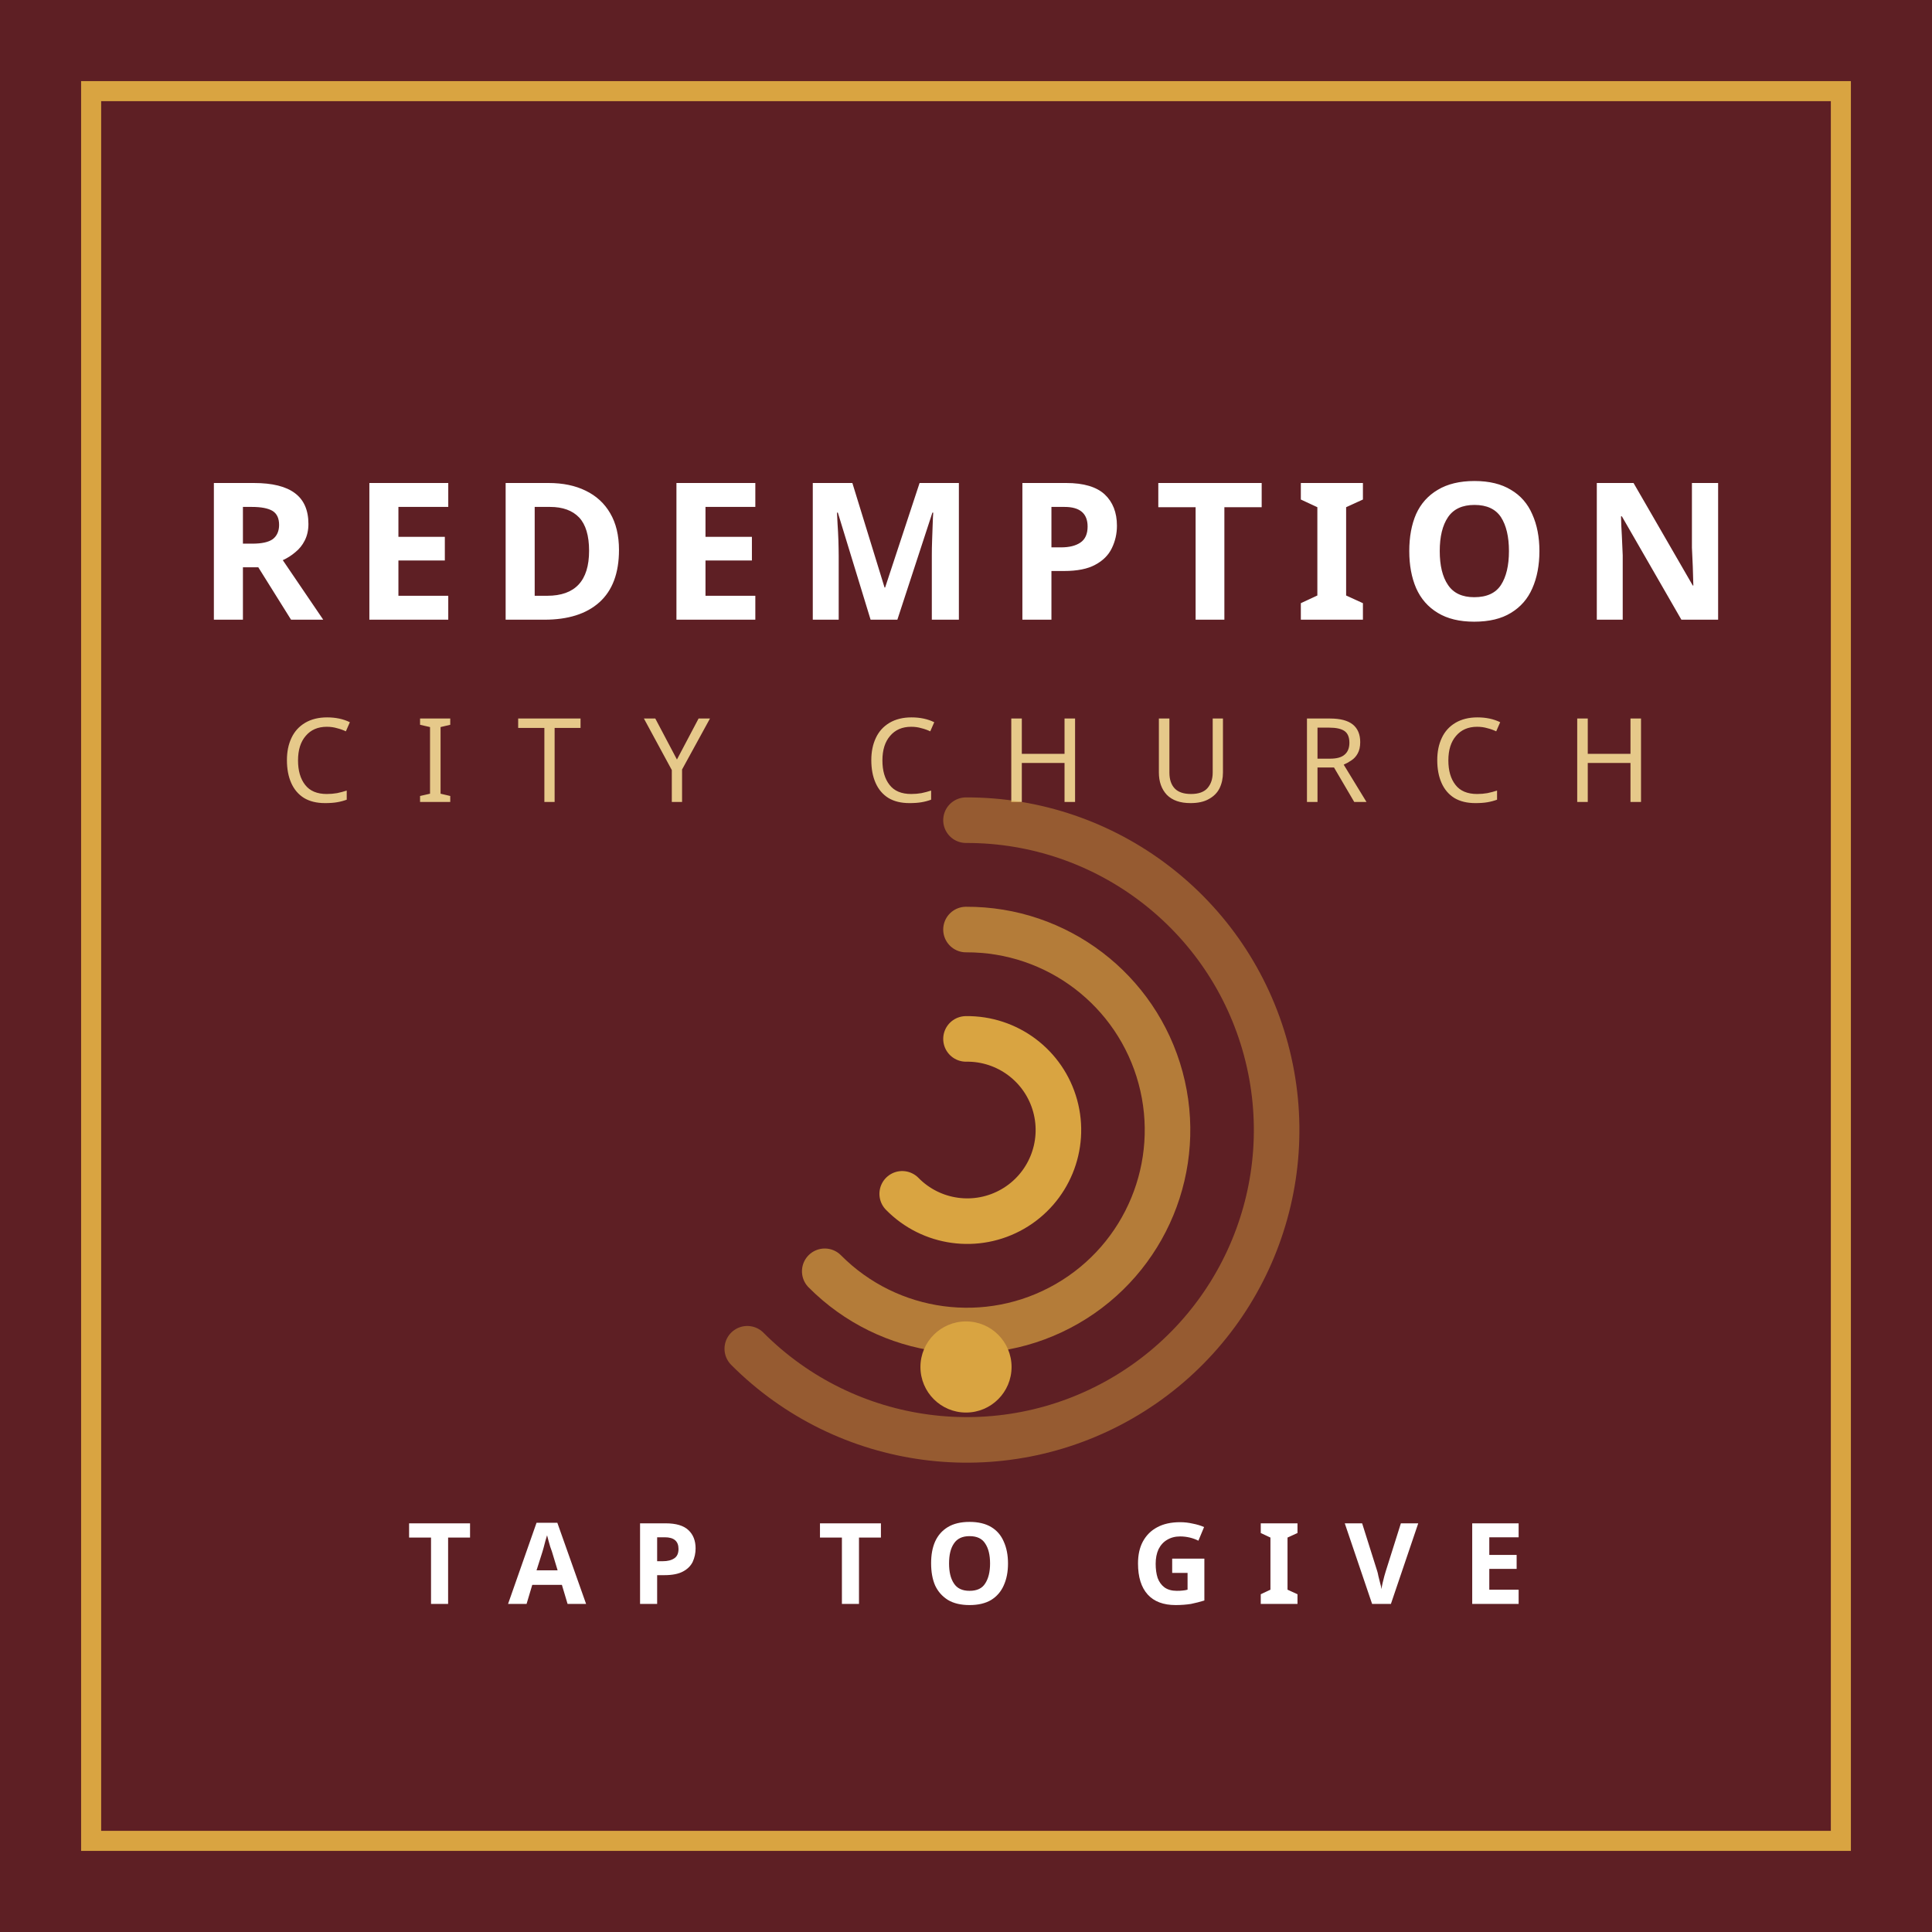
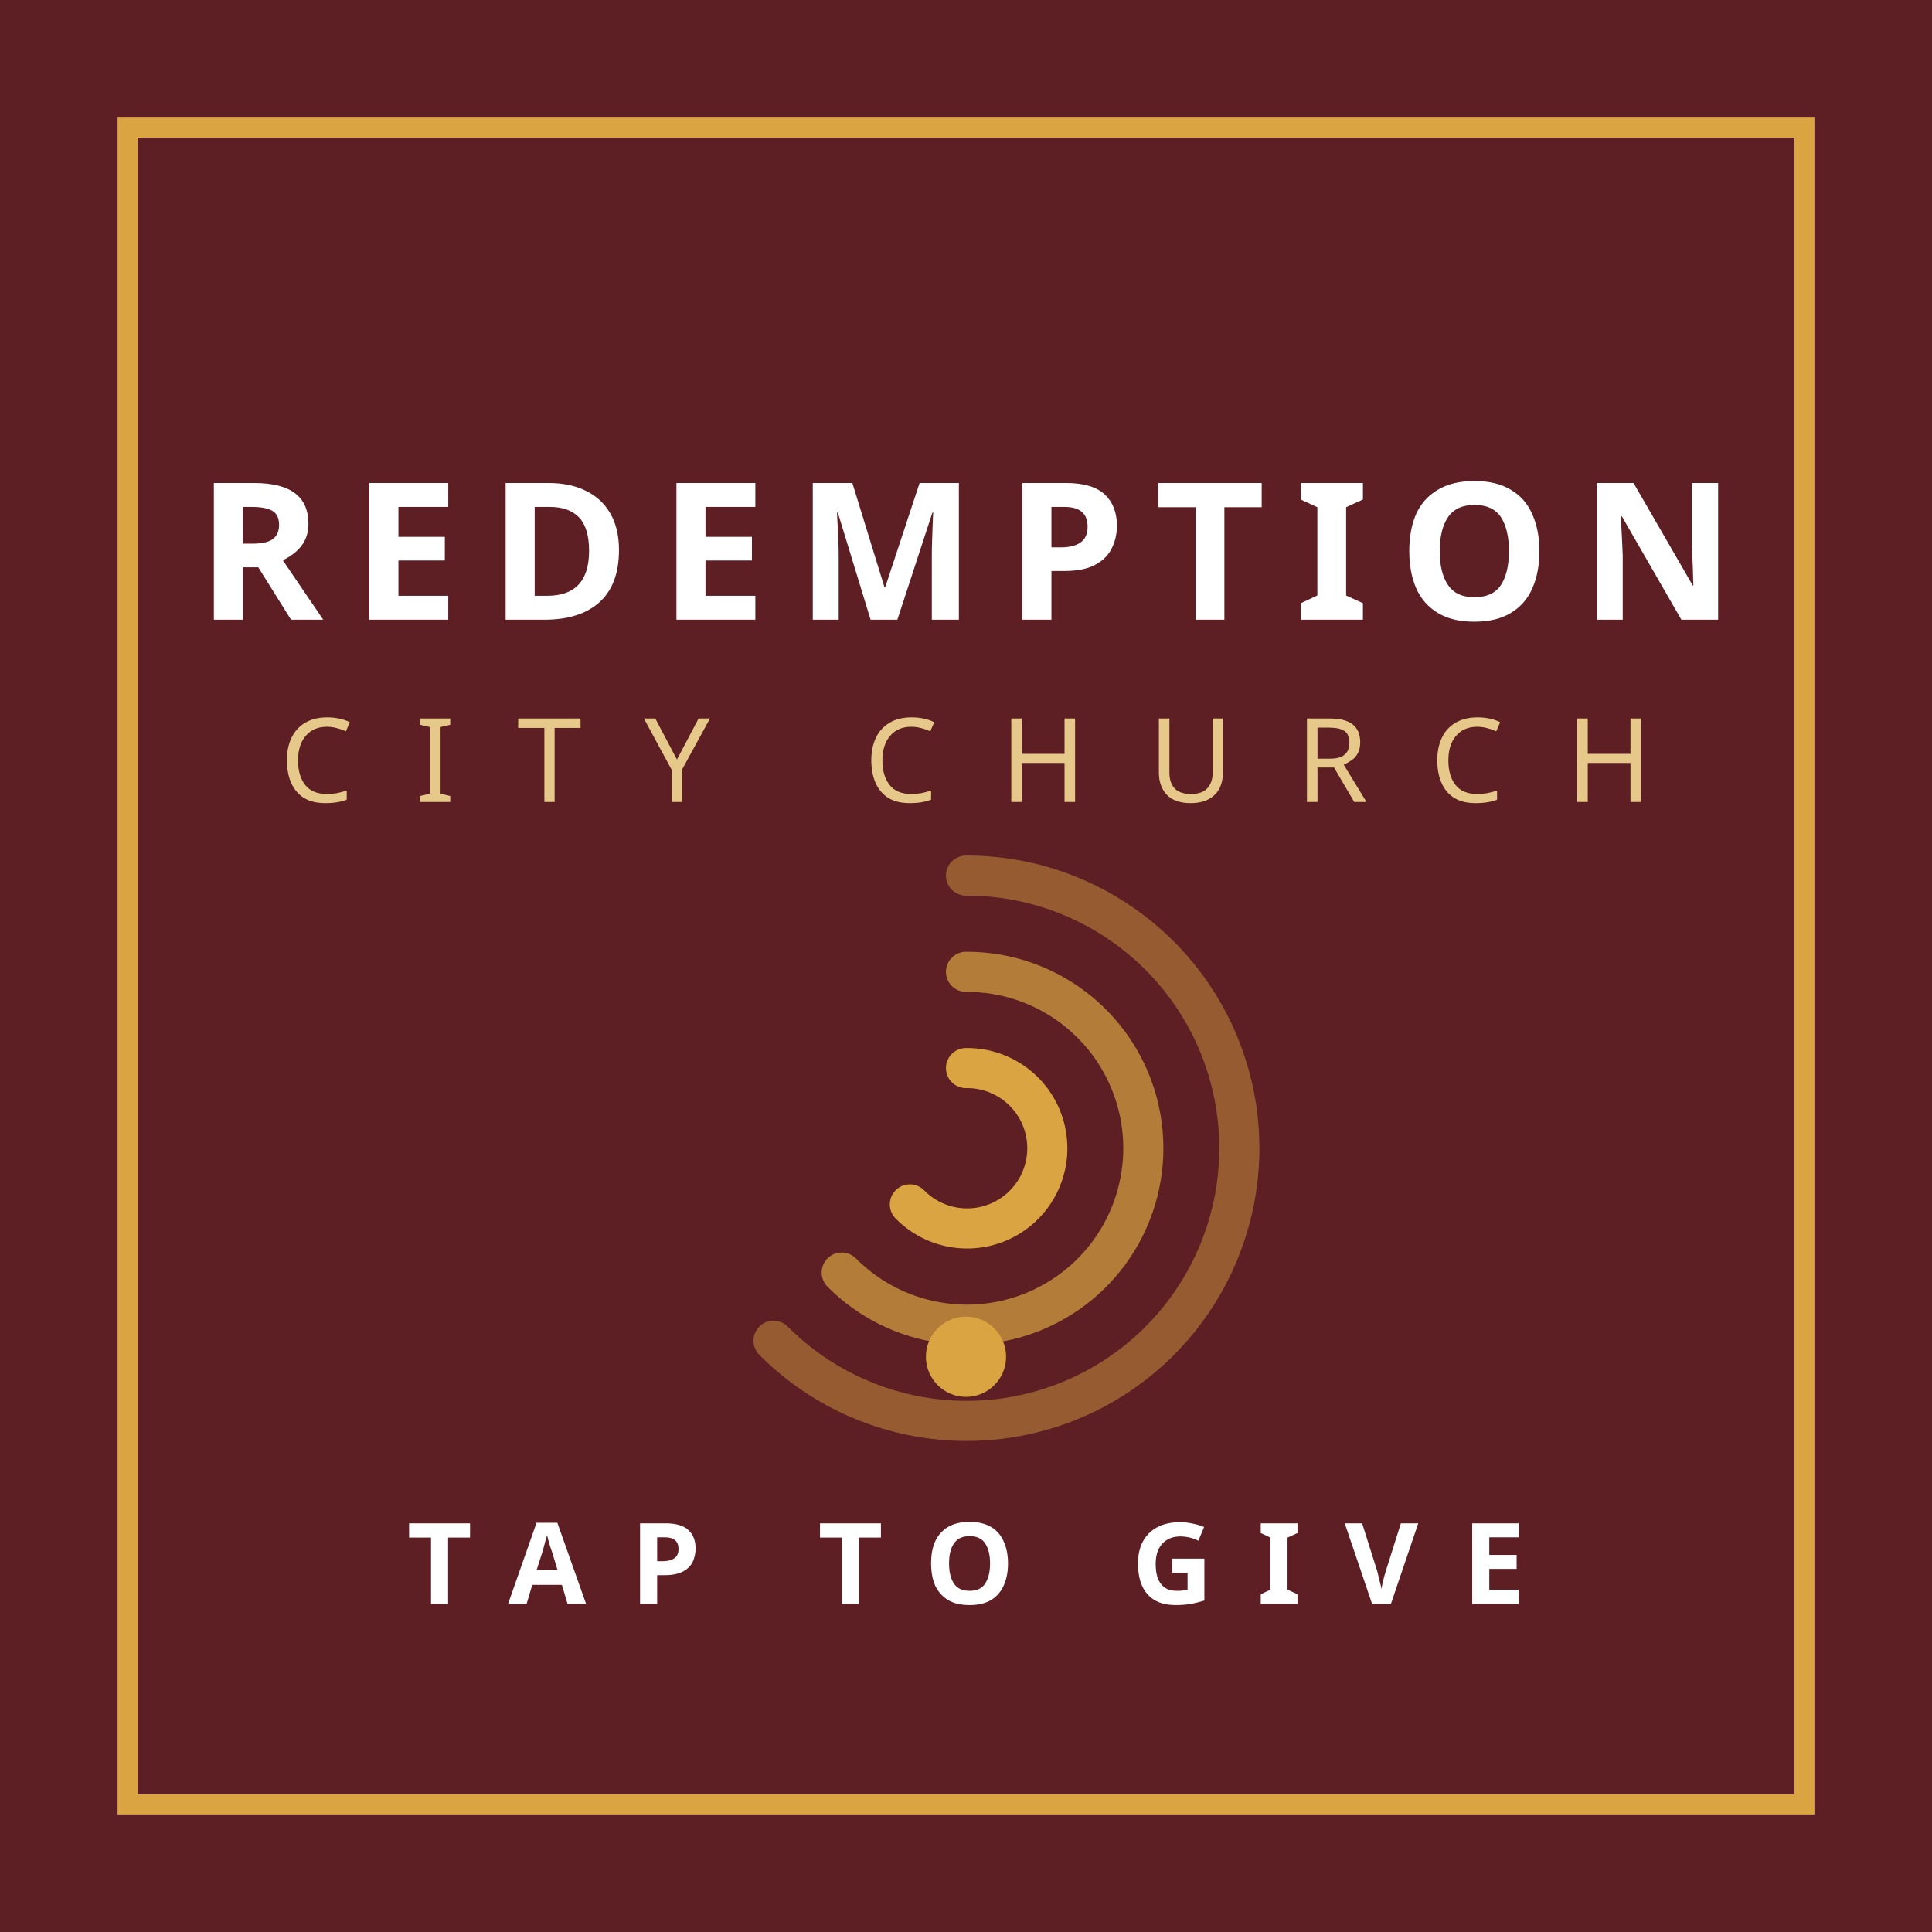
<svg xmlns="http://www.w3.org/2000/svg" width="106mm" height="106mm" viewBox="0 0 106 106">
  <defs>
    <clipPath id="cut">
      <rect x="0" y="0" width="106" height="106" />
    </clipPath>
  </defs>
  <g clip-path="url(#cut)">
    <rect width="106" height="106" fill="#5e1f24" />
-     <rect x="5" y="5" width="96" height="96" fill="none" stroke="#d9a441" stroke-width="1.1" />
+     <rect x="7" y="7" width="92" height="92" fill="none" stroke="#d9a441" stroke-width="1.1" />
    <text x="53" y="34" font-family="sans-serif" font-size="10.5" font-weight="bold" letter-spacing="1.6" fill="#ffffff" text-anchor="middle">REDEMPTION</text>
    <text x="53" y="44" font-family="sans-serif" font-size="6.4" font-weight="normal" letter-spacing="3.4" fill="#e6c98a" text-anchor="middle">CITY CHURCH</text>
-     <g transform="translate(53,62) scale(0.5)" fill="none" stroke="#d9a441" stroke-width="5" stroke-linecap="round">
+     <g transform="translate(53,63) scale(0.44)" fill="none" stroke="#d9a441" stroke-width="5" stroke-linecap="round">
      <path d="M0,-34 A34,34 0 1,1 -24,24" opacity="0.45" />
      <path d="M0,-22 A22,22 0 1,1 -15.5,15.5" opacity="0.7" />
      <path d="M0,-10 A10,10 0 1,1 -7,7" />
      <circle cx="0" cy="26" r="5" fill="#d9a441" stroke="none" />
    </g>
    <text x="53" y="88" font-family="sans-serif" font-size="6.2" font-weight="bold" letter-spacing="2.4" fill="#ffffff" text-anchor="middle">TAP TO GIVE</text>
  </g>
</svg>
